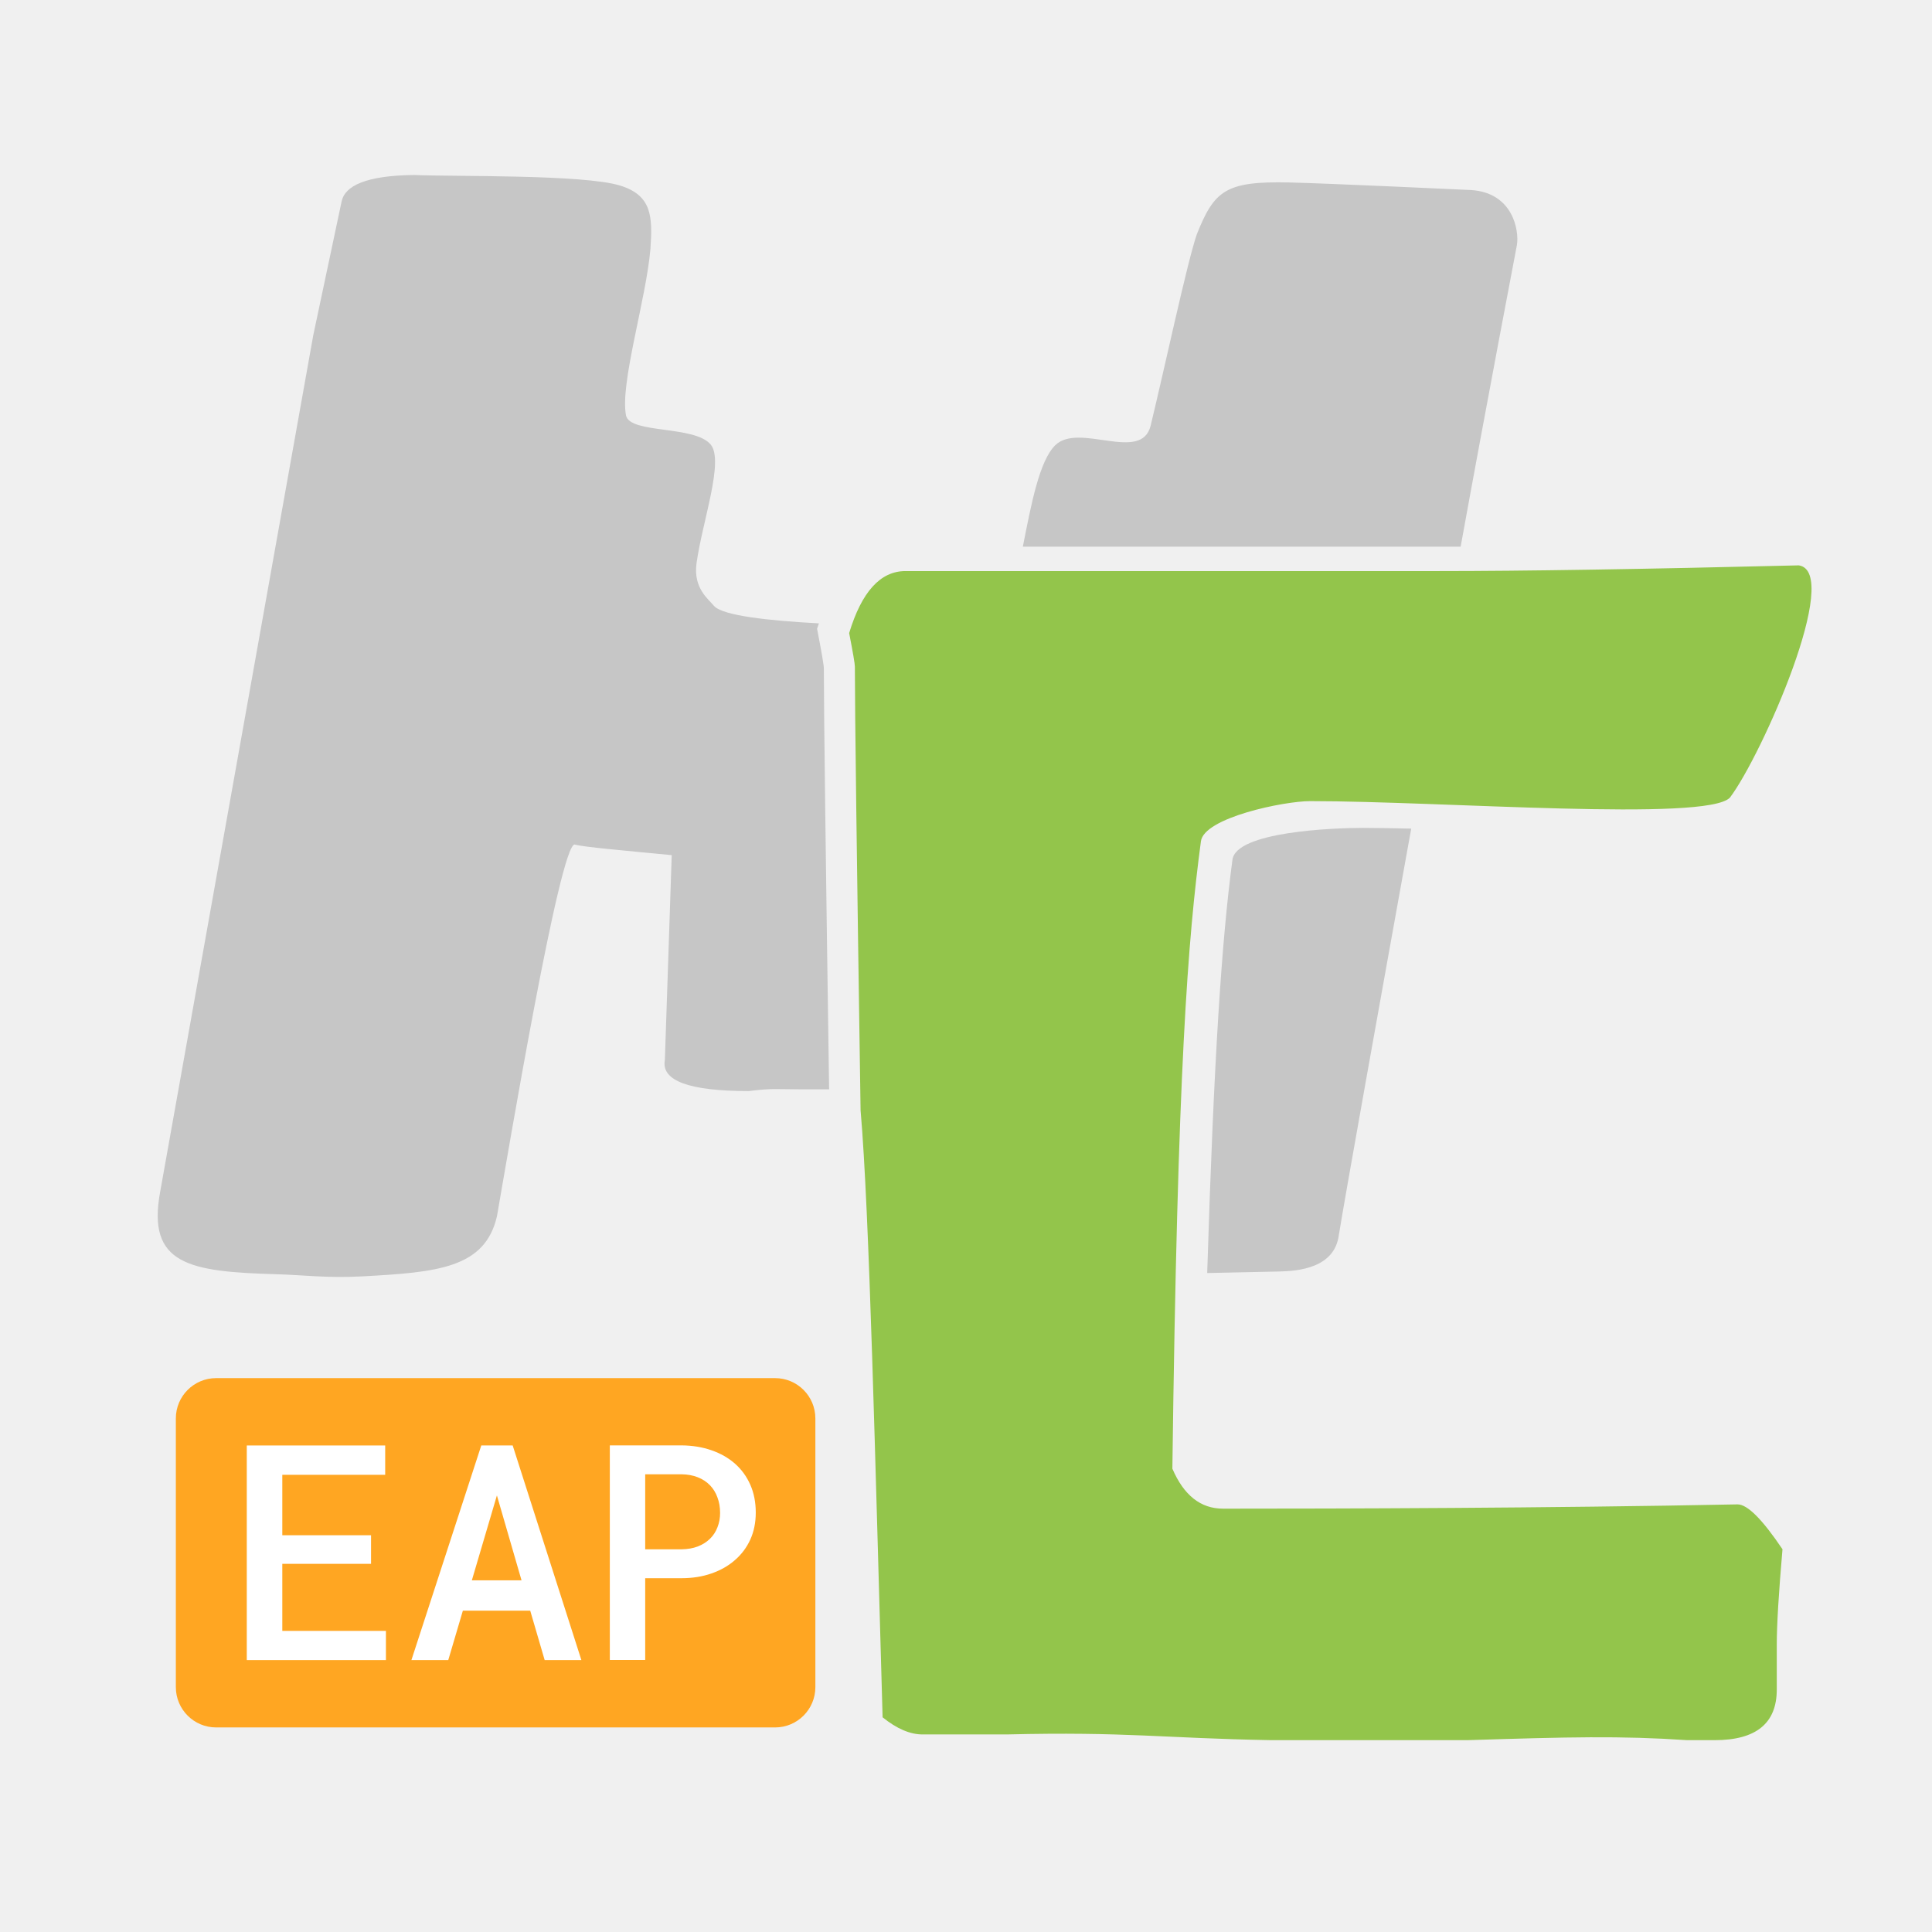
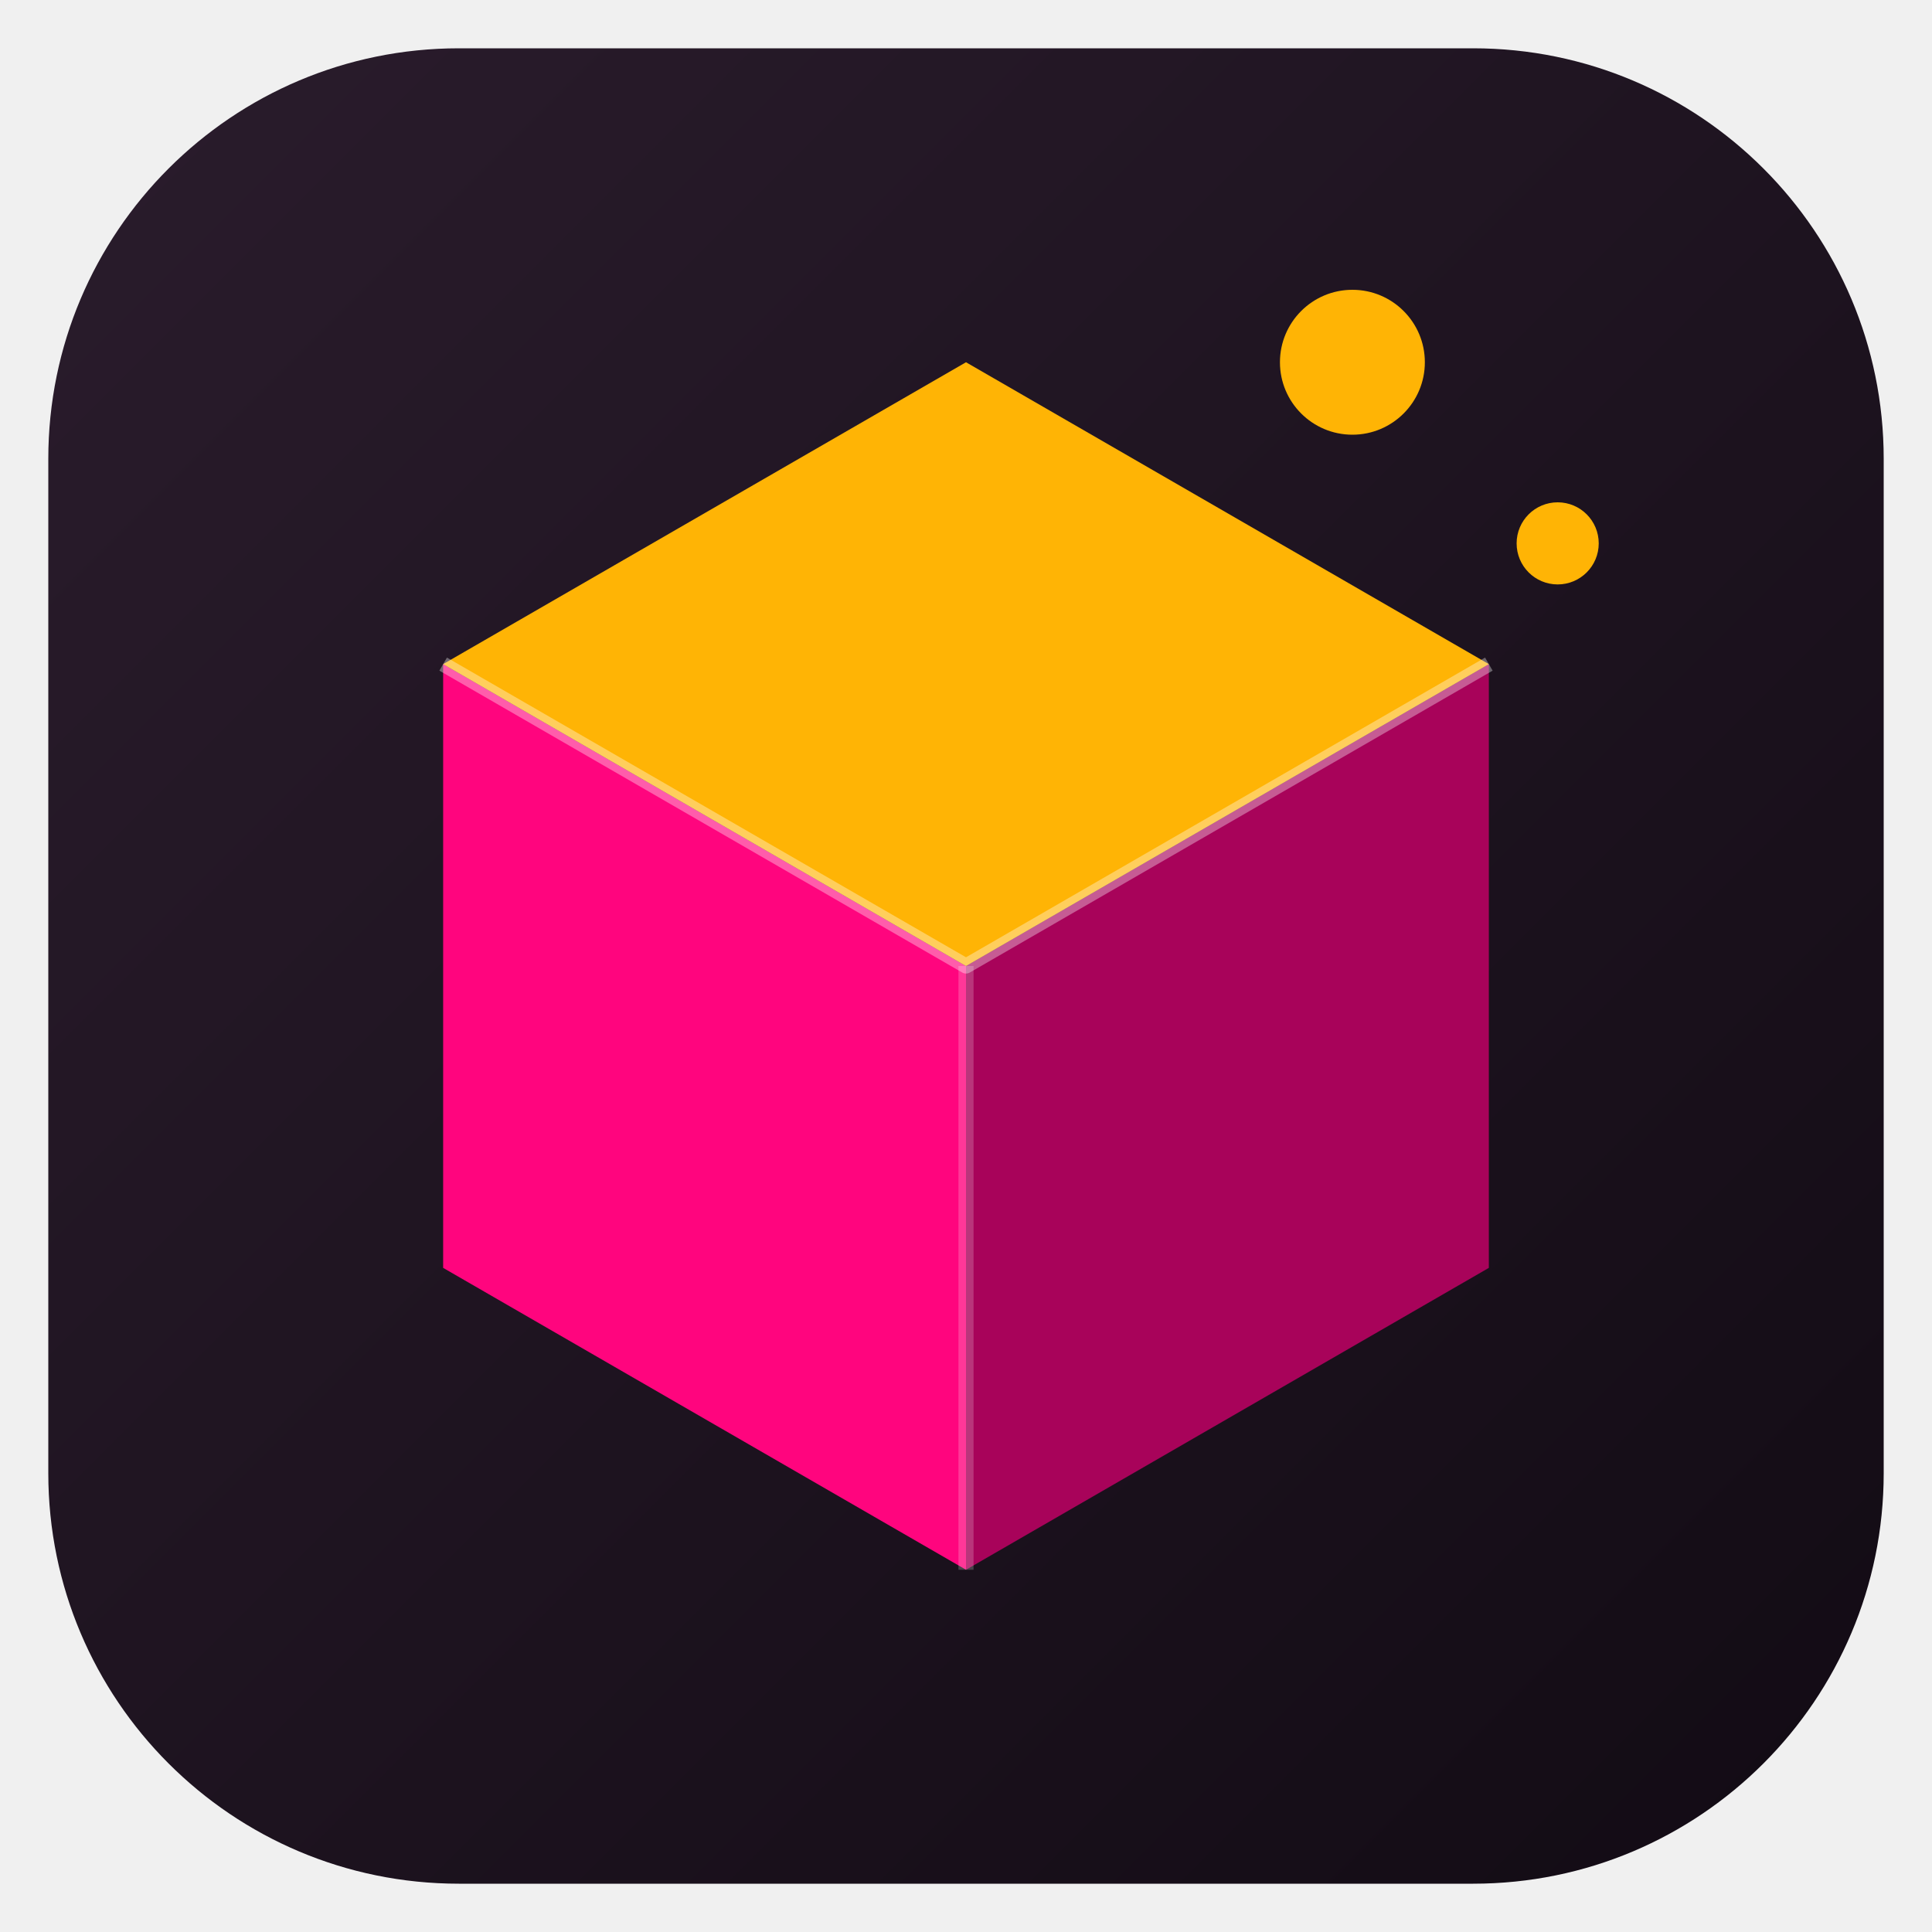
<svg xmlns="http://www.w3.org/2000/svg" width="128pt" height="128pt" version="1.1" viewBox="0 0 160 160">
-   <g transform="translate(.46875 -894.24)">
-     <path d="m148.5 941.06c3.628 0.562-3.059 15.737-5.707 19.239-1.951 2.009-23.762 0.287-34.764 0.287-2.162 0-8.807 1.367-9.043 3.332-1.079 8.094-1.939 18.802-2.364 51.951 0.946 2.207 2.342 3.311 4.189 3.311h0.473c8.828 0 26.429-0.039 42.149-0.354 0.811 0 2.049 1.239 3.716 3.716-0.315 3.648-0.473 6.283-0.473 7.905v3.716c0 2.793-1.712 4.189-5.135 4.189h-2.297c-5.551-0.372-9.709-0.263-18.175 0h-16.283c-8.944-0.16-11.944-0.713-21.891-0.473h-6.959c-1.036 0-2.139-0.473-3.311-1.419-0.6-20.777-1.095-41.966-1.824-50.267-0.315-20.81-0.473-33.061-0.473-36.754 0-0.225-0.158-1.149-0.473-2.77 1.036-3.423 2.59-5.135 4.662-5.135h44.186c6.982 0 16.913-0.158 29.795-0.473z" fill="#93c54b" />
-     <g transform="translate(-24.517,42.4)" fill="#c6c6c6">
-       <path transform="matrix(.9375 0 0 .9375 24.517 849.96)" d="m36.08 17.465c-4.243 0.041-6.121 0.956-6.404 2.342l-2.502 11.805-13.521 75.648c-1.202 6.458 2.531 7.091 10.334 7.309 2.19 0.061 4.434 0.354 7.498 0.188 6.632-0.36 10.863-0.713 11.916-5.32 1-5.735 5.551-32.832 6.863-32.832 0.726 0.224 4.443 0.538 8.574 0.941l-0.605 18.086c-0.351 1.838 2.12 2.756 7.414 2.756 2.133-0.269 2.466-0.156 4.457-0.156h2.637c-0.289-19.683-0.465-33.204-0.465-37.182 0-0.285-0.199-1.452-0.598-3.502 0.051-0.169 0.111-0.314 0.164-0.477-4.463-0.238-8.507-0.68-9.27-1.543-0.507-0.622-1.848-1.565-1.541-3.777 0.507-3.656 2.45-9.034 1.25-10.475-1.424-1.709-7.104-0.932-7.479-2.559-0.556-2.818 1.773-10.229 2.156-14.729 0.202-2.883 0.111-4.726-2.67-5.588-3.241-1.005-14.653-0.783-18.209-0.936zm77.281 0.658c-5.604-0.122-6.597 0.711-8.146 4.6-0.849 2.474-2.847 11.843-4.07 16.877-0.81 3.33-6.336-0.318-8.428 1.736-1.416 1.391-2.128 5.261-2.865 8.963h38.676c2.249-12.401 4.973-26.66 4.973-26.66 0.207-1.31-0.377-4.615-4.047-4.846 0 0-12.745-0.597-16.092-0.67zm6.564 57.016c-2.733 0-11.257 0.338-11.556 2.822-0.954 7.154-1.639 17.546-2.229 36.5l6.33-0.135c1.764-0.037 4.927-0.319 5.299-3.227 0.688-4.19 3.45-19.576 6.393-35.896-1.474-0.031-2.962-0.064-4.236-0.064z" fill="#c6c6c6" />
-     </g>
-   </g>
-   <rect x="14.563" y="114.13" width="52.962" height="28.929" ry="3.338" fill="#ffa622" stroke-linejoin="round" stroke-width="9.375" />
-   <g fill="#fff" stroke-width=".938" aria-label="EAP">
-     <path d="m30.728 129.51v-2.368h-7.349v-5.005h8.521v-2.429h-11.462v17.773h11.523v-2.417h-8.582v-5.554z" />
-     <path d="m43.911 133.39 1.196 4.089h3.04l-5.689-17.773h-2.6l-5.786 17.773h3.052l1.208-4.089zm-4.834-2.515 2.075-7.031 2.039 7.031z" />
-     <path d="m53.433 130.7h3.015q1.343 0 2.466-0.391 1.135-0.391 1.953-1.111 0.818-0.708 1.27-1.697 0.452-1.001 0.452-2.234 0-1.282-0.452-2.307t-1.27-1.746q-0.818-0.72-1.953-1.111-1.123-0.391-2.466-0.403h-5.945v17.773h2.93zm0-2.393v-6.213h3.015q0.745 0.012 1.331 0.244 0.598 0.232 1.013 0.659 0.415 0.427 0.623 1.013 0.22 0.574 0.22 1.282 0 0.647-0.22 1.196-0.208 0.549-0.623 0.952-0.415 0.403-1.013 0.635-0.586 0.22-1.331 0.232z" />
-   </g>
+   <defs>
+     <linearGradient id="bg" x1="0" y1="0" x2="1" y2="1">
+       <stop offset="0" stop-color="#2a1c2c" />
+       <stop offset="1" stop-color="#120b14" />
+     </linearGradient>
+   </defs>
+   <rect x="4" y="4" width="152" height="152" rx="34" fill="url(#bg)" />
+   <polygon points="36.70,55.00 80.00,80.00 80.00,130.00 36.70,105.00" fill="#FF057E" />
+   <polygon points="80.00,80.00 123.30,55.00 123.30,105.00 80.00,130.00" fill="#A8035A" />
+   <polygon points="80.00,30.00 123.30,55.00 80.00,80.00 36.70,55.00" fill="#FFB405" />
+   <polyline points="36.70,55.00 80.00,80.00 123.30,55.00" fill="none" stroke="#ffffff" stroke-opacity="0.35" stroke-width="1.25" stroke-linejoin="round" />
+   <line x1="80.00" y1="80.00" x2="80.00" y2="130.00" stroke="#ffffff" stroke-opacity="0.2" stroke-width="1.25" />
+   <circle cx="112" cy="30" r="6.0" fill="#FFB405" />
+   <circle cx="129" cy="45" r="3.4" fill="#FFB405" />
</svg>
